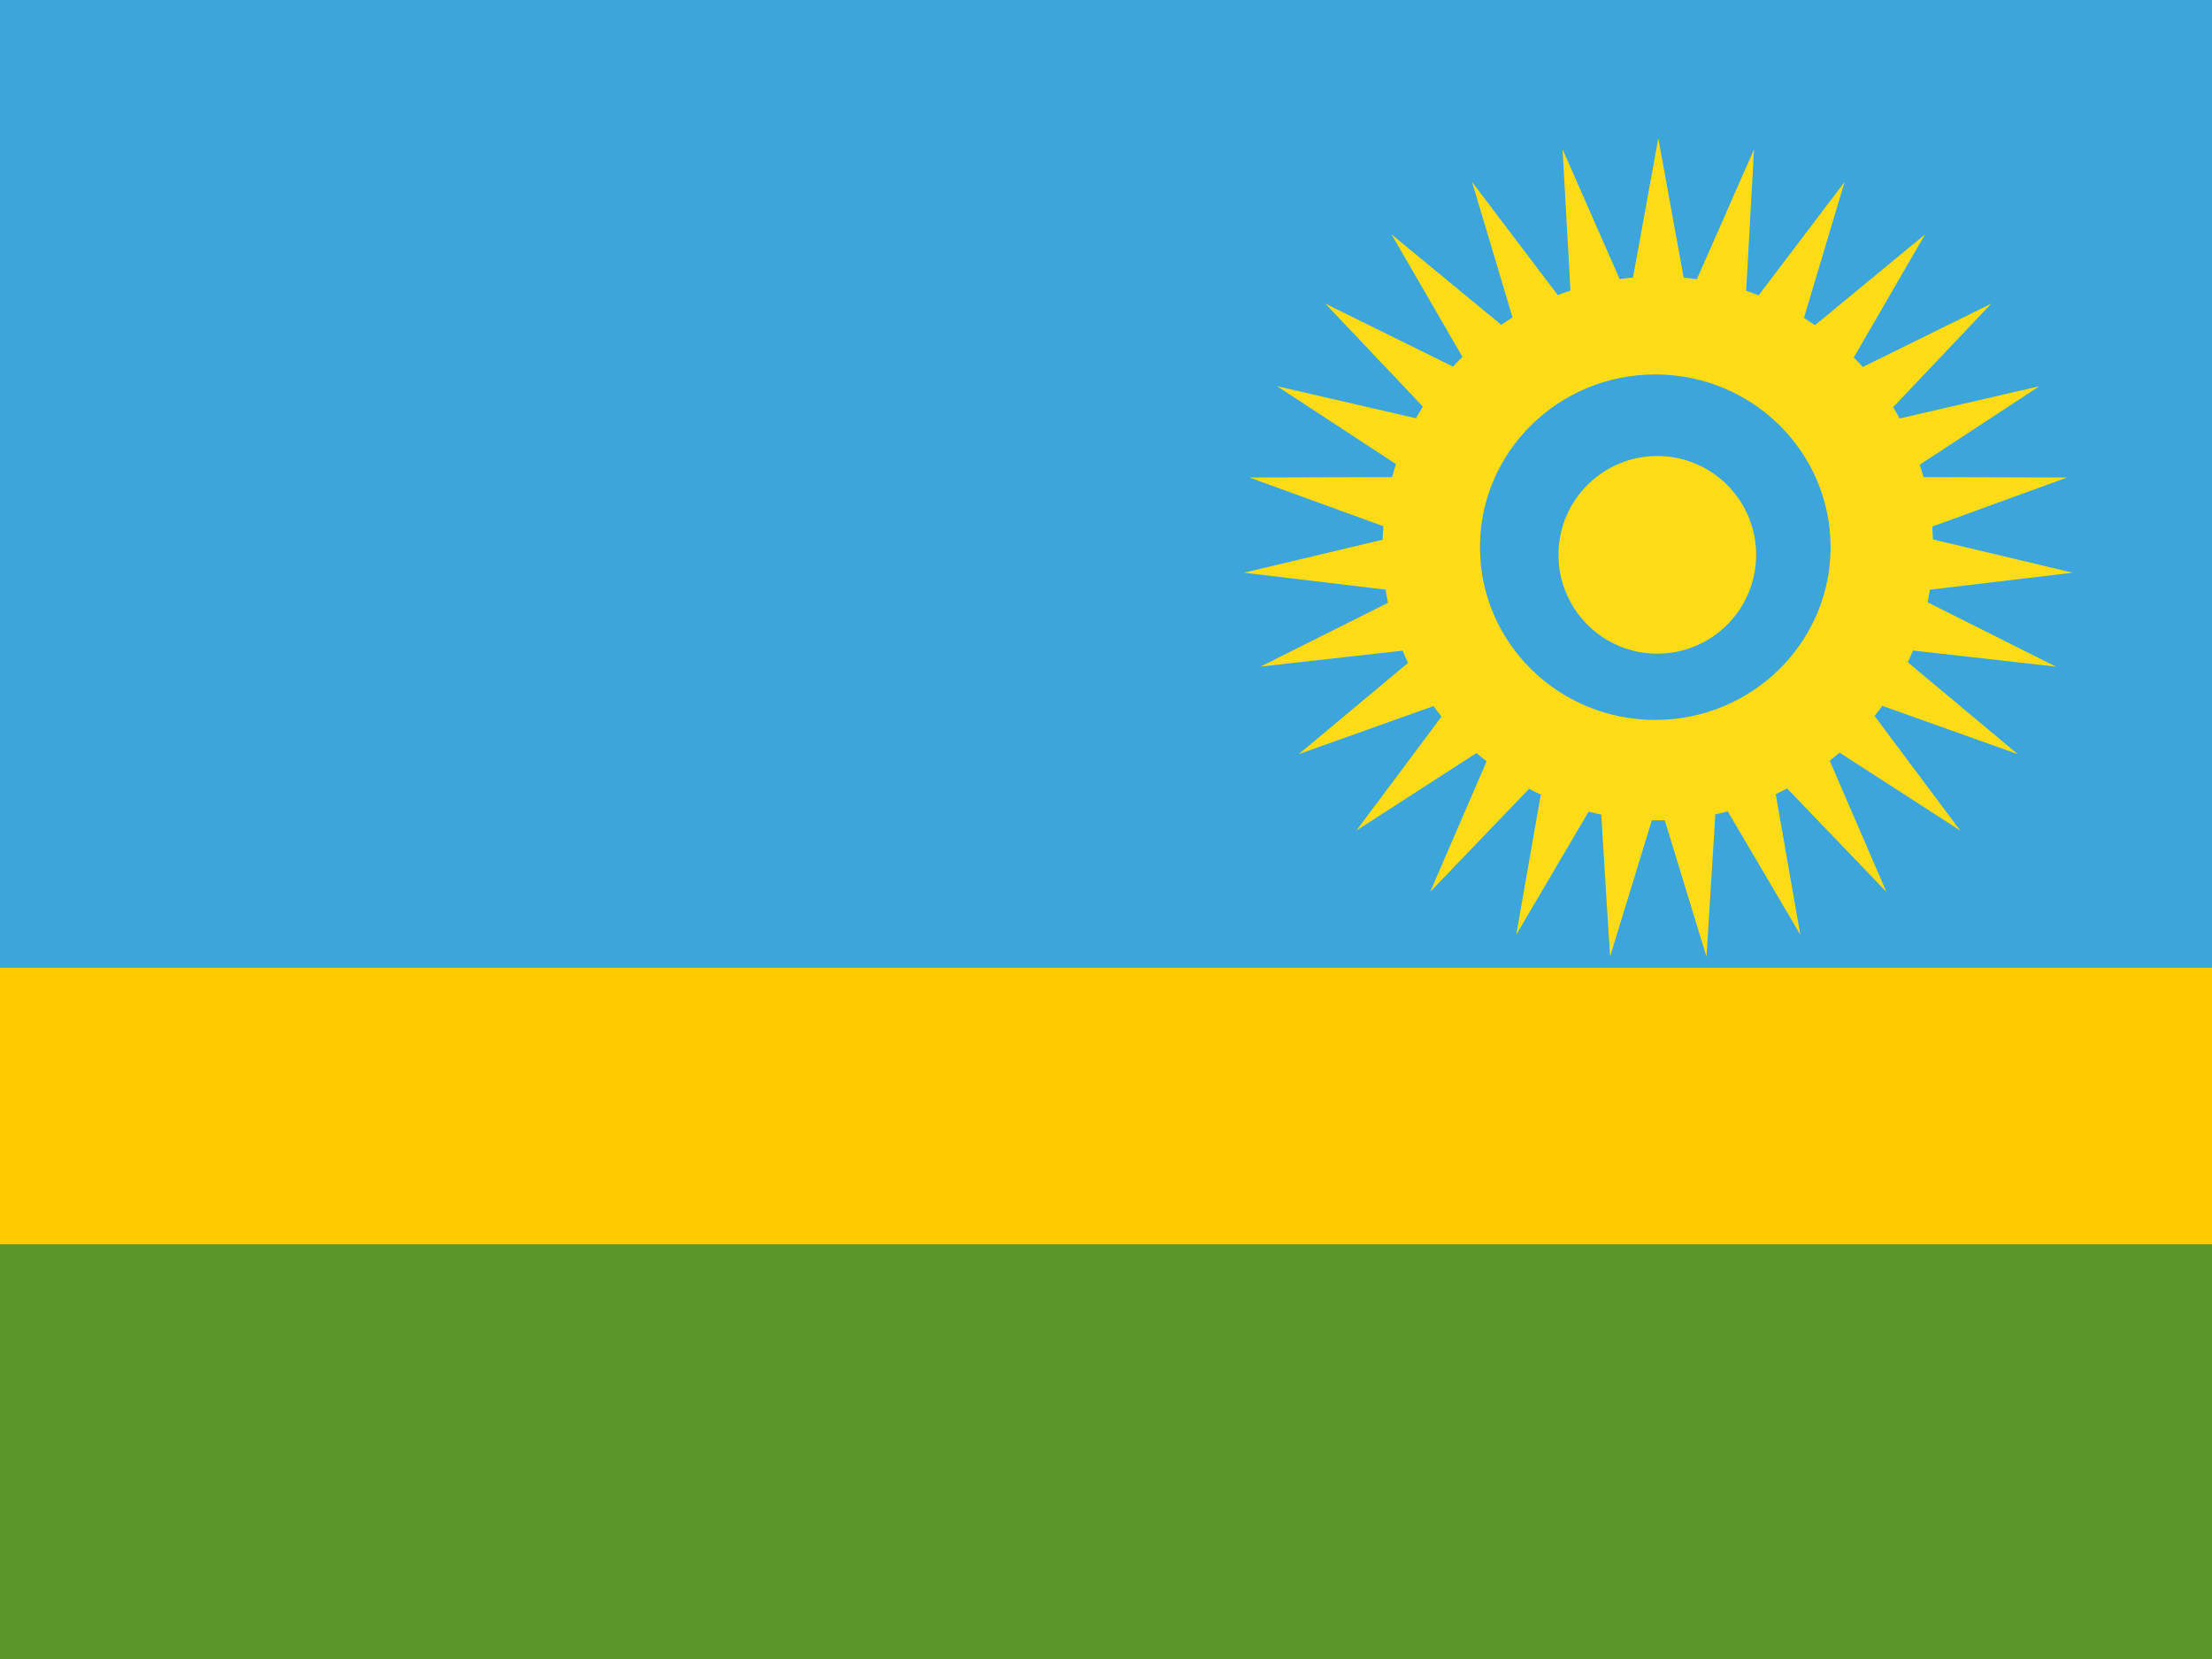
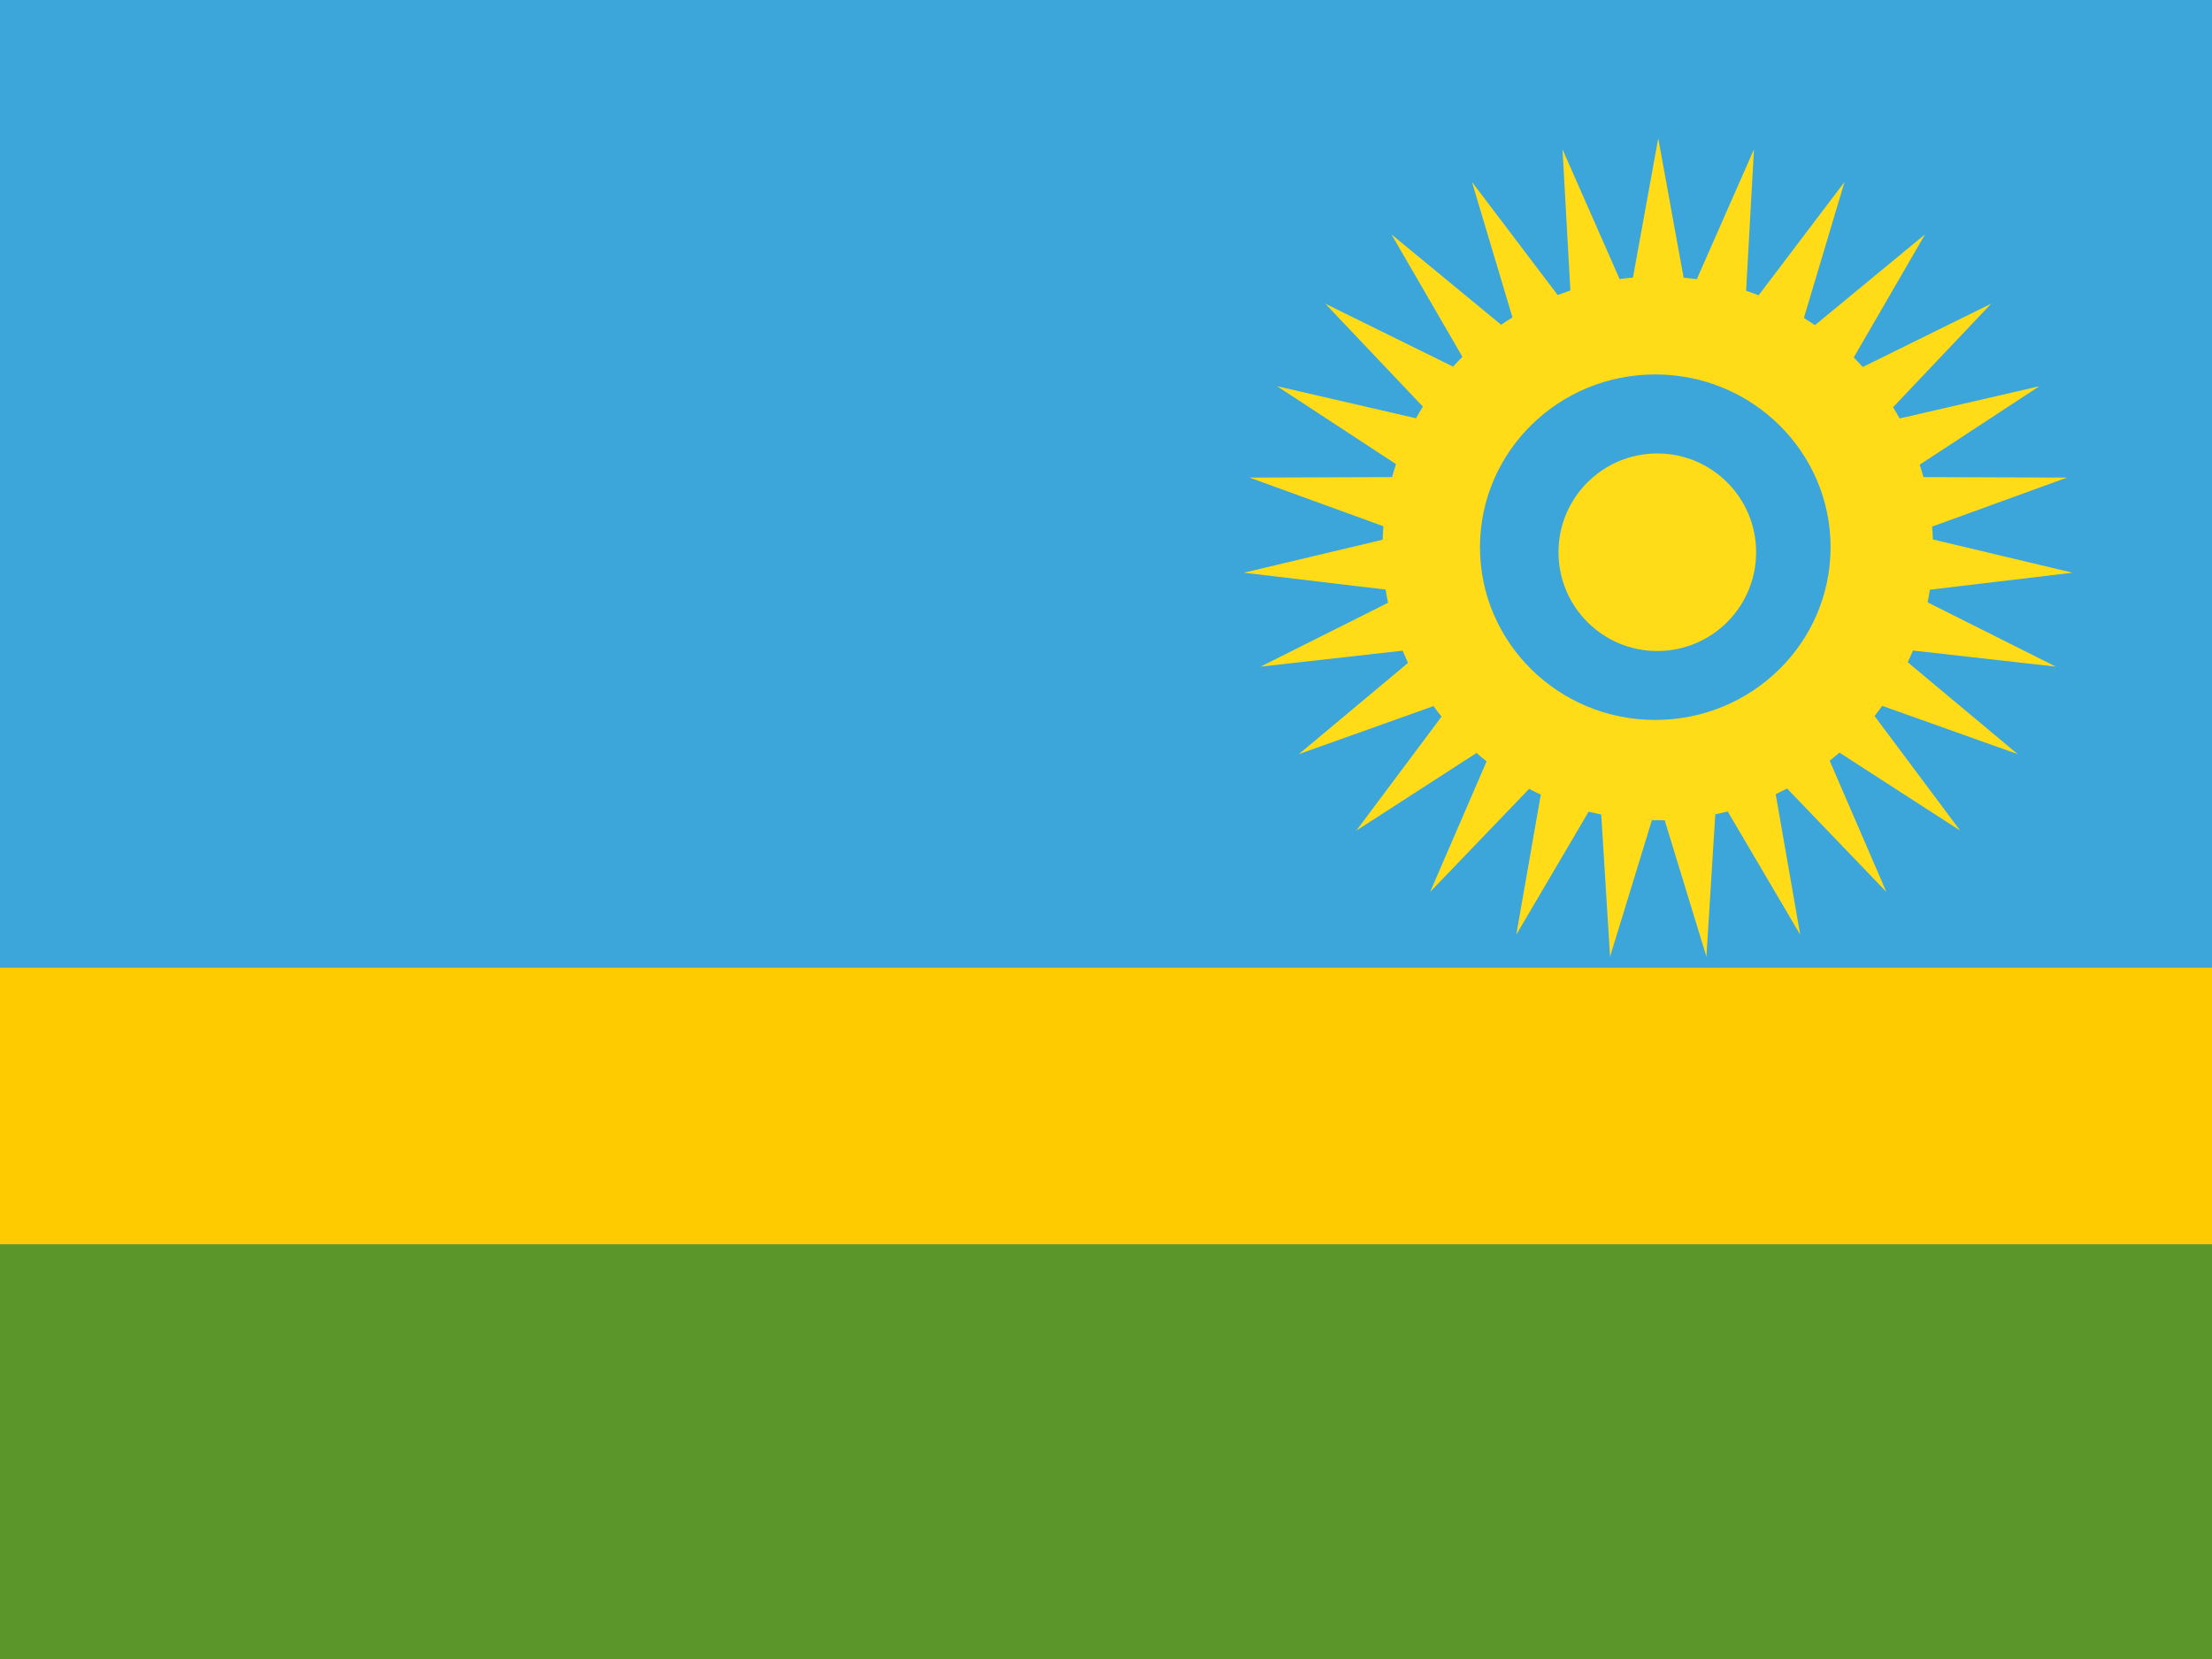
- <svg xmlns="http://www.w3.org/2000/svg" width="32" height="24" fill="none">
-   <mask id="a" maskUnits="userSpaceOnUse" x="0" y="0" width="32" height="24">
-     <path fill="#fff" d="M0 0h32v24H0z" />
-   </mask>
-   <g mask="url(#a)">
-     <path fill-rule="evenodd" clip-rule="evenodd" d="M0 0v24h32V0H0z" fill="#FECA00" />
-     <mask id="b" maskUnits="userSpaceOnUse" x="0" y="0" width="32" height="24">
-       <path fill-rule="evenodd" clip-rule="evenodd" d="M0 0v24h32V0H0z" fill="#fff" />
+ <svg xmlns="http://www.w3.org/2000/svg" width="32" height="24" viewBox="0 0 32 24" fill="none">
+   <g clip-path="url(#clip0_270_67494)">
+     <rect width="32" height="24" fill="white" />
+     <path fill-rule="evenodd" clip-rule="evenodd" d="M0 0V24H32V0H0Z" fill="#FECA00" />
+     <mask id="mask0_270_67494" style="mask-type:luminance" maskUnits="userSpaceOnUse" x="0" y="0" width="32" height="24">
+       <path fill-rule="evenodd" clip-rule="evenodd" d="M0 0V24H32V0H0Z" fill="white" />
    </mask>
-     <g mask="url(#b)" fill-rule="evenodd" clip-rule="evenodd">
-       <path d="M0 0v14h32V0H0z" fill="#3CA5D9" />
-       <path d="M0 18v6h32v-6H0z" fill="#5A962A" />
-       <path d="M24.082 11.866a4.132 4.132 0 01-.185 0l-.605 1.974-.128-2.056a4.05 4.05 0 01-.182-.042l-1.047 1.78.355-2.027a3.95 3.95 0 01-.17-.083l-1.43 1.49.816-1.888a3.93 3.93 0 01-.146-.12l-1.739 1.122 1.233-1.649c-.04-.05-.078-.1-.116-.152l-1.95.695 1.581-1.32a4.042 4.042 0 01-.078-.177l-2.055.23 1.844-.923a3.889 3.889 0 01-.035-.19l-2.05-.245 2.007-.477c.002-.065.006-.13.011-.195l-1.938-.705 2.063-.006c.018-.063.037-.126.057-.188l-1.72-1.127 2.01.464c.031-.057.064-.113.099-.169l-1.412-1.49 1.849.912a3.64 3.64 0 01.135-.142L20.13 3.39l1.587 1.308a5.72 5.72 0 01.164-.106l-.586-1.96 1.24 1.636a4.98 4.98 0 01.184-.066l-.114-2.042.826 1.877c.064-.008.128-.016.193-.021L23.99 2l.367 2.017c.064.006.128.013.191.022l.827-1.879-.114 2.047a3.9 3.9 0 01.181.065l1.243-1.64-.588 1.967c.054.034.107.069.16.105L27.85 3.39l-1.032 1.781c.045.045.088.09.13.138l1.859-.916-1.42 1.498c.033.054.065.108.095.163l2.022-.467-1.731 1.135.054.18 2.077.006-1.951.71c.004.062.008.124.01.186l2.022.481-2.066.246c-.01.061-.02.122-.032.183l1.856.93-2.069-.233a3.902 3.902 0 01-.074.17l1.59 1.329-1.96-.699c-.036.05-.073.099-.111.147l1.24 1.658-1.747-1.128c-.047.04-.094.08-.142.117l.82 1.898-1.436-1.496c-.055.028-.11.056-.165.082l.355 2.033-1.049-1.784c-.059.016-.119.03-.18.043l-.128 2.059-.604-1.974zm-.136-1.451c1.4 0 2.536-1.12 2.536-2.5s-1.135-2.498-2.536-2.498c-1.4 0-2.536 1.118-2.536 2.499 0 1.38 1.135 2.499 2.536 2.499zm1.459-2.426a1.43 1.43 0 11-2.859 0 1.43 1.43 0 012.859 0z" fill="#FFDC17" />
+     <g mask="url(#mask0_270_67494)">
+       <path fill-rule="evenodd" clip-rule="evenodd" d="M0 0V14H32V0H0Z" fill="#3CA5D9" />
+       <path fill-rule="evenodd" clip-rule="evenodd" d="M0 18V24H32V18H0Z" fill="#5A962A" />
+       <path fill-rule="evenodd" clip-rule="evenodd" d="M24.082 11.866C24.049 11.866 24.015 11.867 23.982 11.867C23.953 11.867 23.925 11.867 23.897 11.866L23.292 13.84L23.164 11.784C23.103 11.771 23.042 11.757 22.982 11.742L21.935 13.522L22.29 11.495C22.233 11.469 22.176 11.441 22.121 11.412L20.689 12.903L21.506 11.014C21.456 10.975 21.407 10.935 21.36 10.893L19.621 12.016L20.854 10.367C20.814 10.318 20.776 10.267 20.738 10.215L18.789 10.91L20.369 9.59C20.342 9.531 20.316 9.472 20.291 9.413L18.236 9.644L20.08 8.72C20.067 8.657 20.055 8.593 20.045 8.529L17.994 8.285L20.002 7.808C20.004 7.743 20.008 7.678 20.013 7.613L18.076 6.909L20.138 6.902C20.156 6.839 20.175 6.776 20.195 6.714L18.475 5.587L20.485 6.051C20.516 5.994 20.549 5.938 20.584 5.882L19.172 4.393L21.021 5.304C21.065 5.255 21.11 5.208 21.156 5.162L20.129 3.39L21.716 4.698C21.77 4.662 21.825 4.626 21.88 4.592L21.294 2.632L22.534 4.268C22.595 4.245 22.656 4.223 22.718 4.202L22.604 2.16L23.43 4.037C23.494 4.029 23.558 4.021 23.623 4.016L23.989 2L24.356 4.017C24.42 4.023 24.484 4.03 24.547 4.039L25.374 2.16L25.26 4.207C25.321 4.227 25.381 4.249 25.441 4.272L26.684 2.632L26.096 4.599C26.15 4.633 26.203 4.668 26.256 4.704L27.849 3.39L26.817 5.171C26.862 5.216 26.905 5.262 26.948 5.309L28.806 4.393L27.386 5.891C27.419 5.945 27.451 5.999 27.481 6.054L29.503 5.587L27.772 6.722C27.791 6.781 27.809 6.841 27.826 6.902L29.903 6.909L27.951 7.618C27.956 7.68 27.96 7.742 27.962 7.804L29.984 8.285L27.918 8.531C27.909 8.592 27.898 8.653 27.886 8.714L29.742 9.644L27.674 9.411C27.65 9.468 27.625 9.525 27.599 9.581L29.19 10.91L27.229 10.211C27.193 10.261 27.156 10.31 27.118 10.358L28.357 12.016L26.611 10.888C26.564 10.928 26.517 10.967 26.469 11.005L27.289 12.903L25.853 11.407C25.798 11.435 25.743 11.463 25.688 11.489L26.043 13.522L24.994 11.739C24.935 11.754 24.875 11.768 24.814 11.781L24.686 13.84L24.082 11.866ZM23.946 10.415C25.347 10.415 26.482 9.296 26.482 7.916C26.482 6.535 25.347 5.417 23.946 5.417C22.545 5.417 21.41 6.535 21.41 7.916C21.41 9.296 22.545 10.415 23.946 10.415ZM25.405 7.989C25.405 8.778 24.765 9.418 23.975 9.418C23.186 9.418 22.546 8.778 22.546 7.989C22.546 7.199 23.186 6.56 23.975 6.56C24.765 6.56 25.405 7.199 25.405 7.989Z" fill="#FFDC17" />
    </g>
  </g>
+   <defs>
+     <clipPath id="clip0_270_67494">
+       <rect width="32" height="24" fill="white" />
+     </clipPath>
+   </defs>
</svg>
